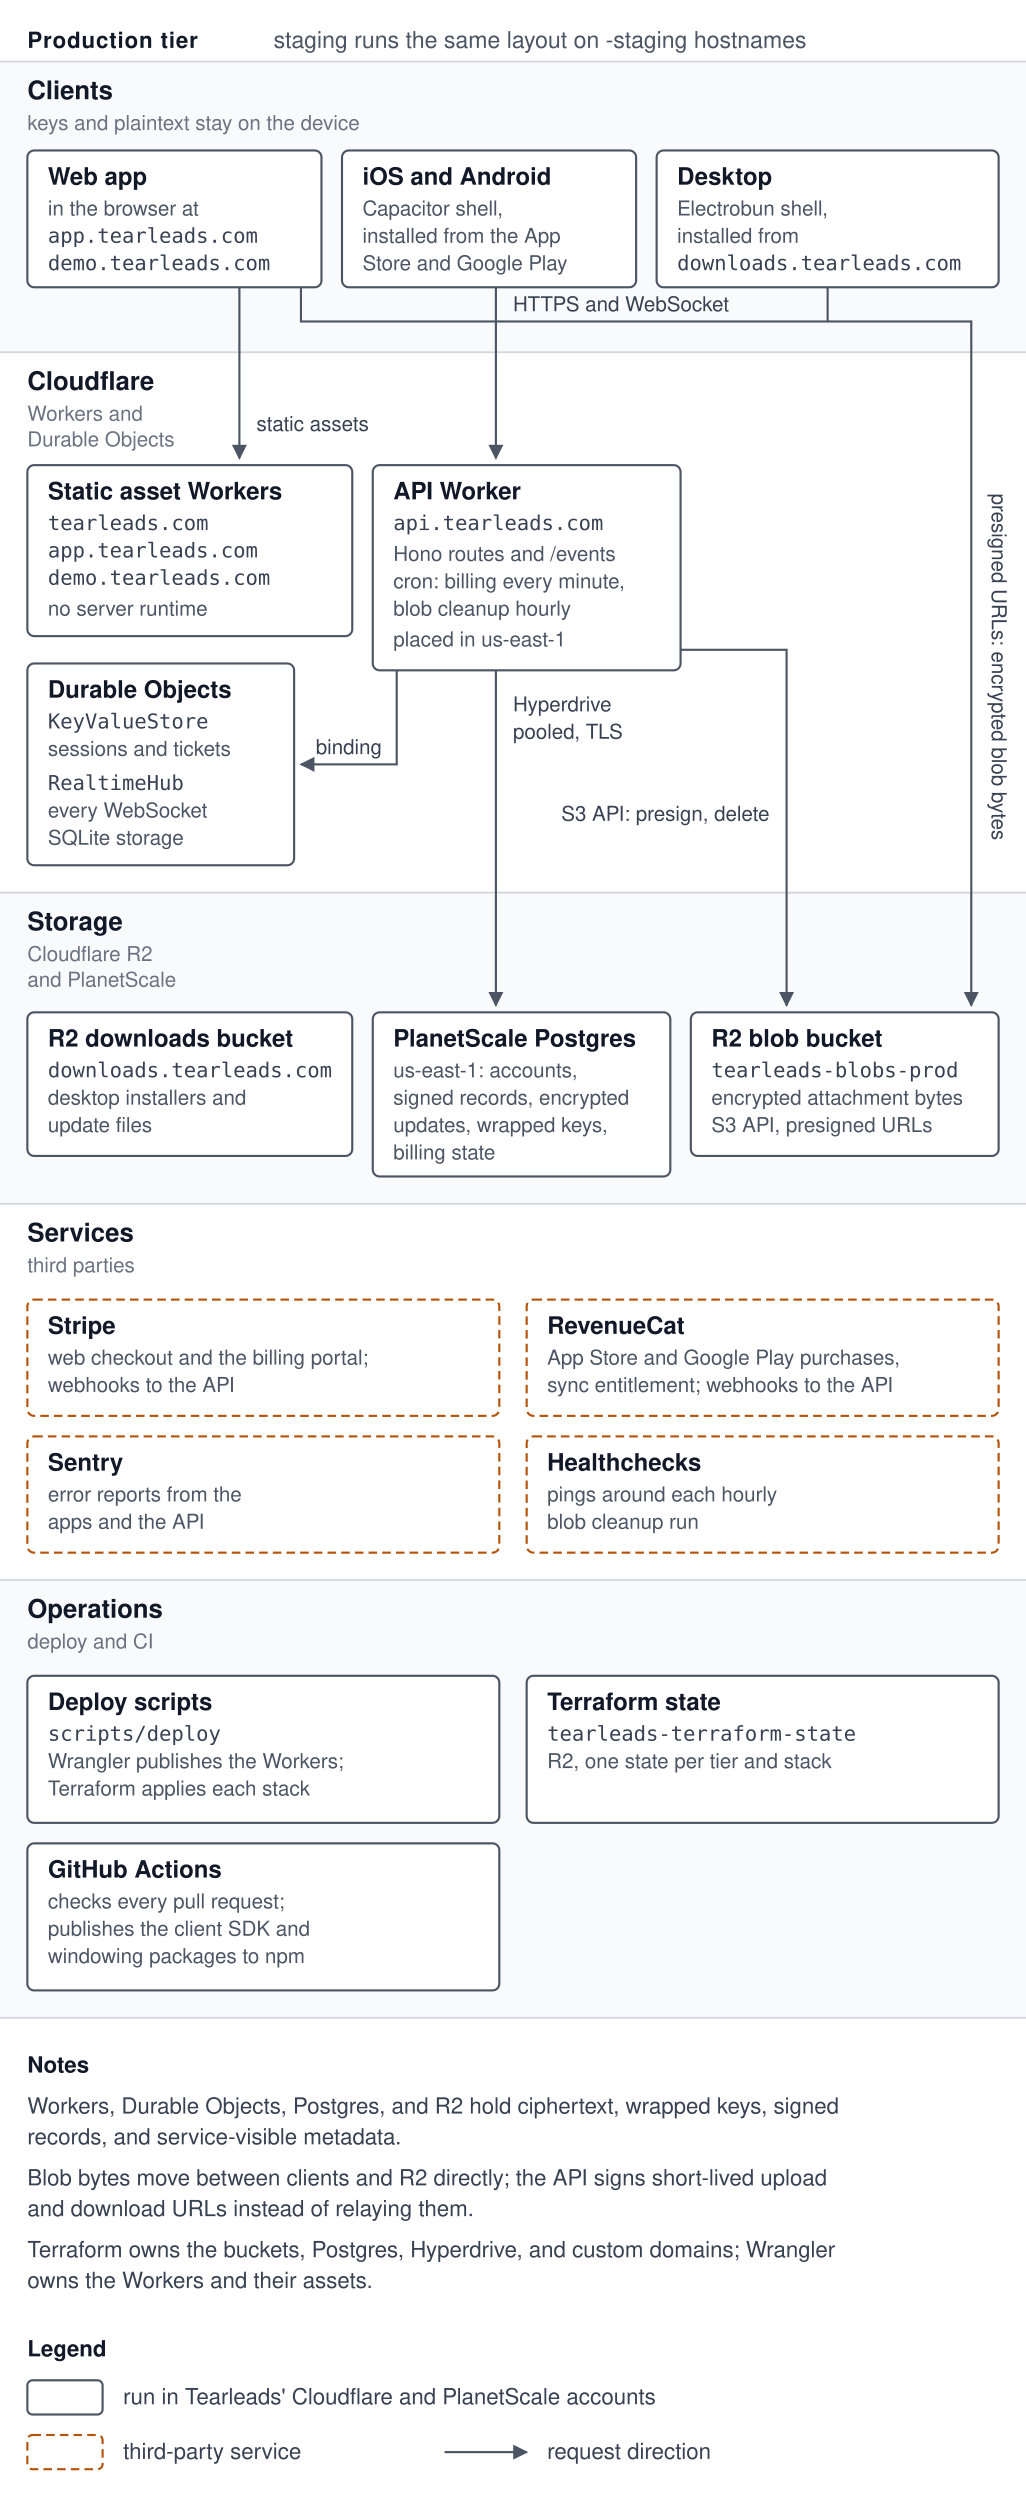
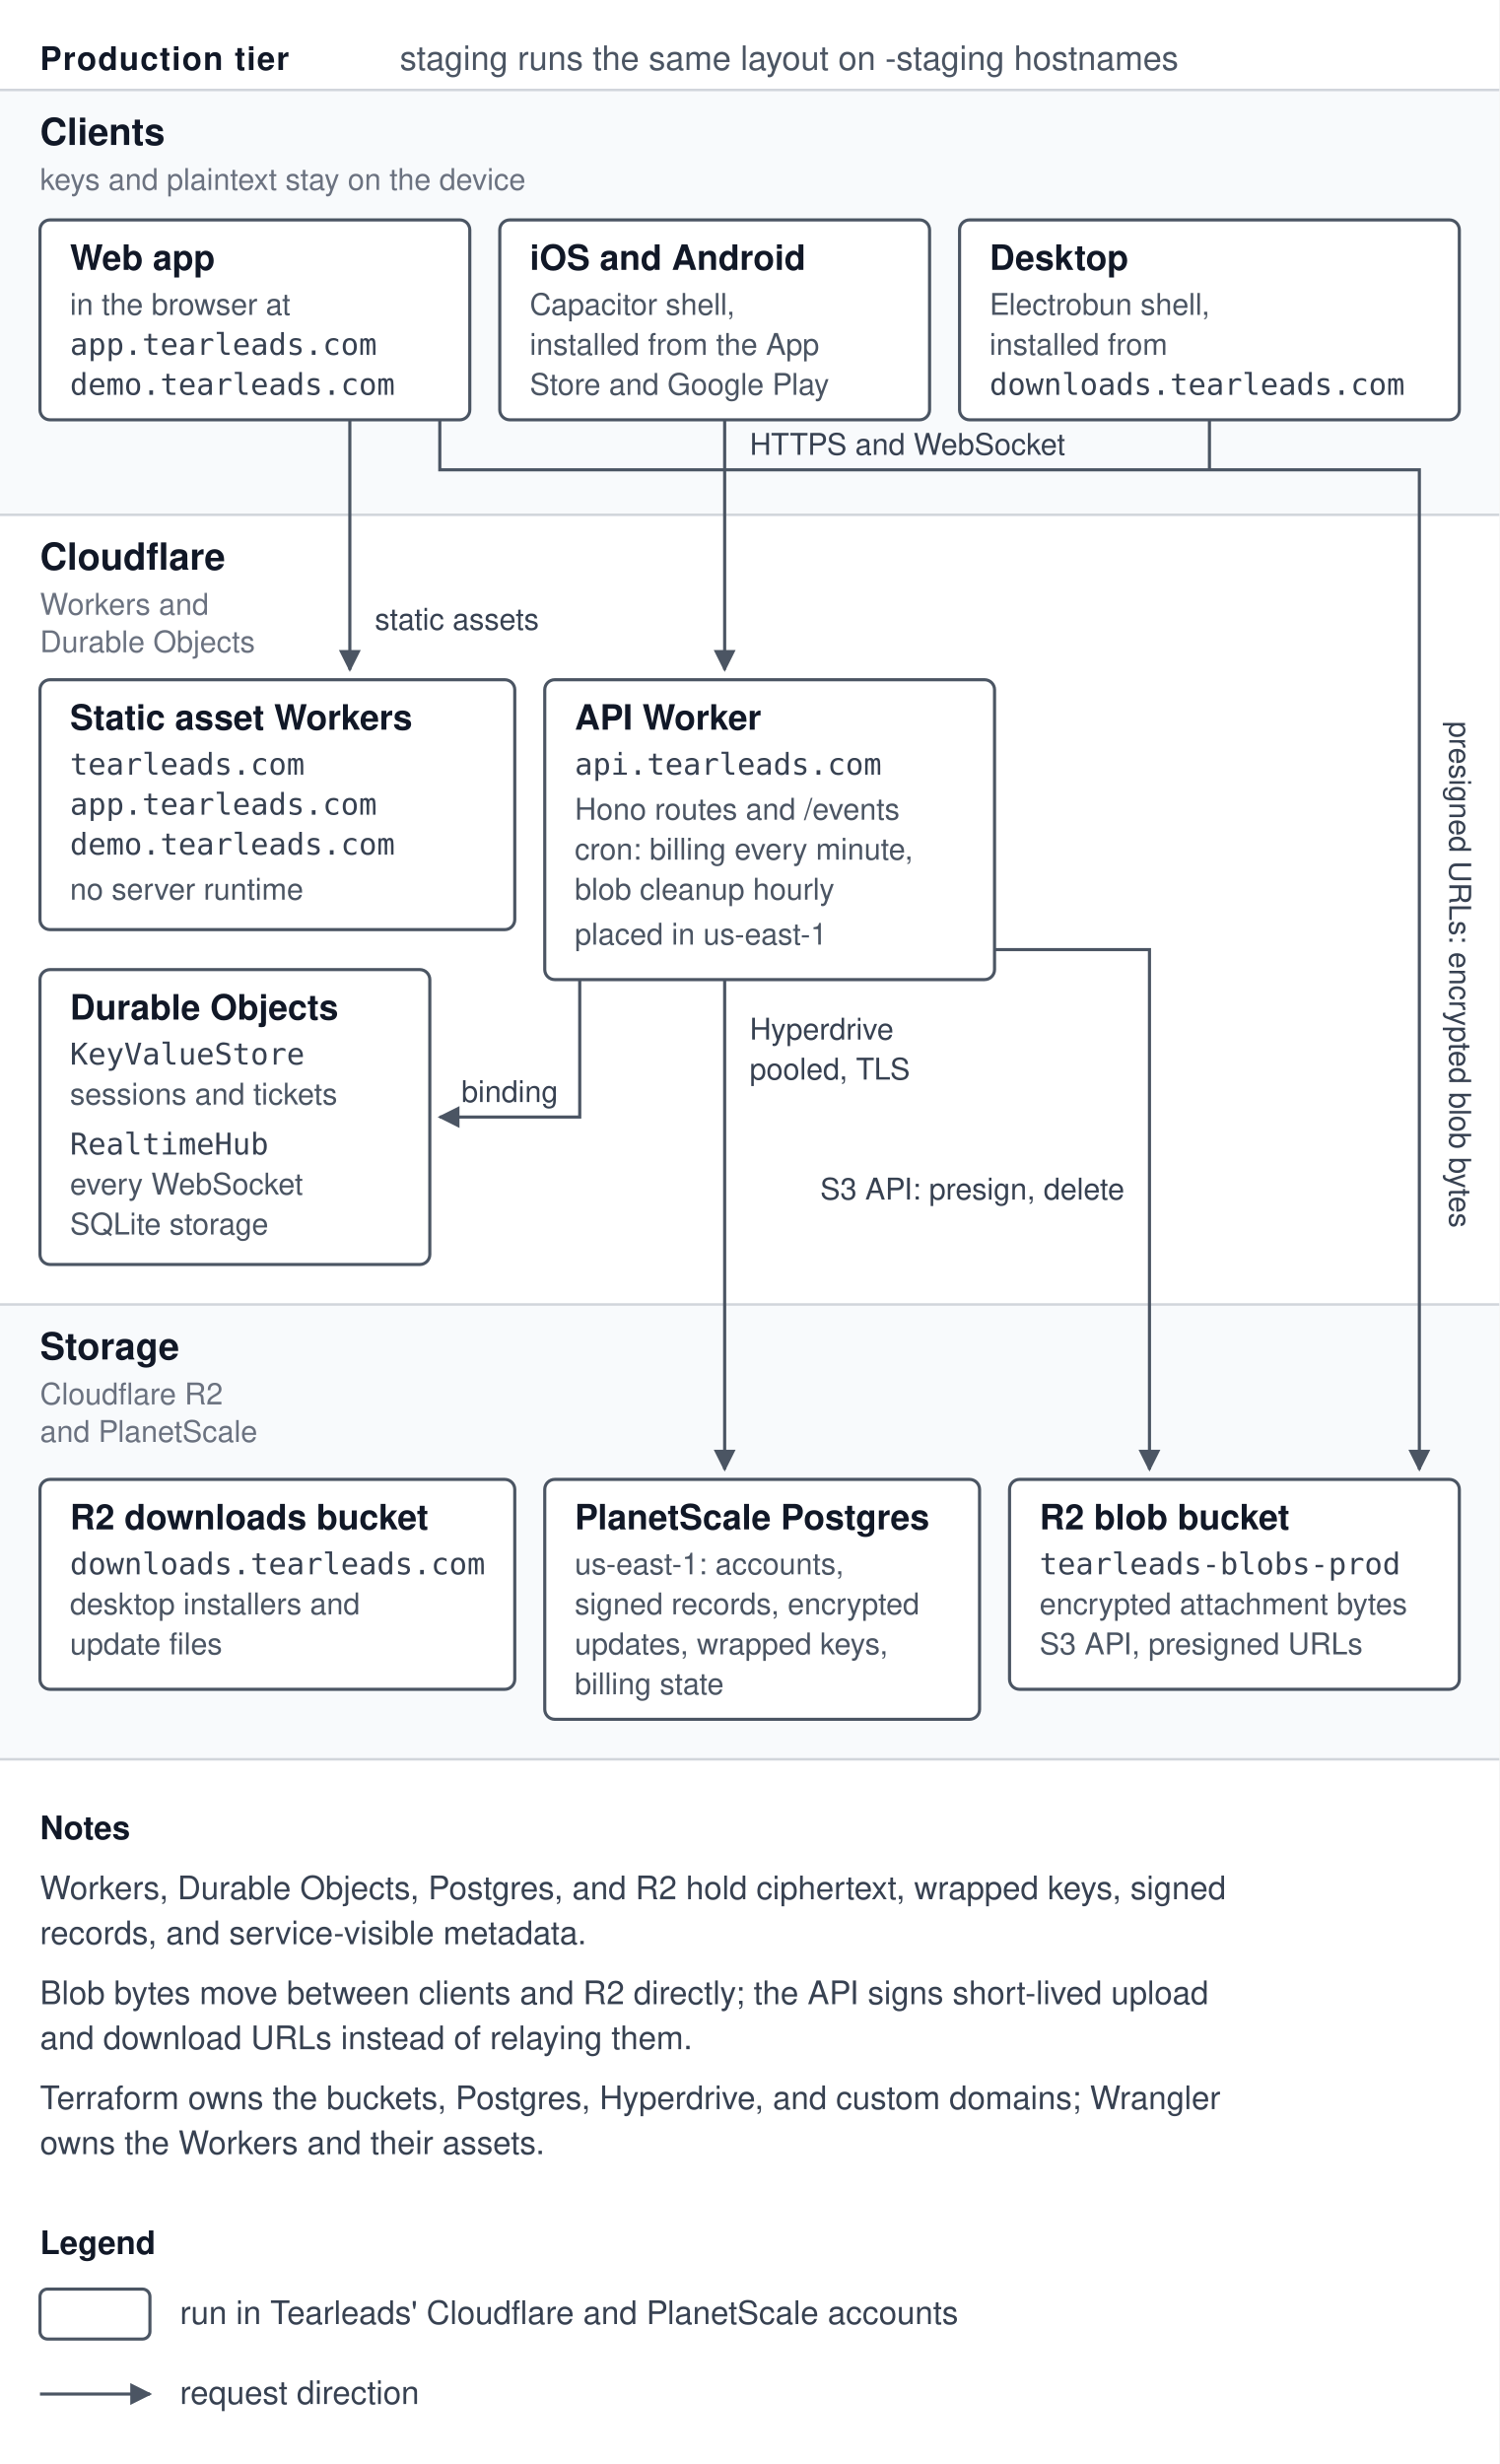
- <svg xmlns="http://www.w3.org/2000/svg" width="600" height="1462" viewBox="0 0 600 1462" font-family="ui-sans-serif, -apple-system, 'Segoe UI', Helvetica, Arial, sans-serif">
+ <svg xmlns="http://www.w3.org/2000/svg" width="600" height="986" viewBox="0 0 600 986" font-family="ui-sans-serif, -apple-system, 'Segoe UI', Helvetica, Arial, sans-serif">
  <defs>
    <marker id="infrastructure-arrow" viewBox="0 0 10 10" refX="9" refY="5" markerWidth="7" markerHeight="7" orient="auto-start-reverse">
      <path d="M0,0 L10,5 L0,10 z" class="arrowhead" />
    </marker>
    <style>
      .sub { font-size: 13.5px; fill: #4b5563; }
      .colhead { font-size: 13px; font-weight: 600; fill: #111827; letter-spacing: 0.04em; text-transform: uppercase; }
      .lane { font-size: 15px; font-weight: 600; fill: #111827; }
      .lanesub { font-size: 12px; fill: #6b7280; }
      .box { fill: #ffffff; stroke: #4b5563; stroke-width: 1.25; }
-       .kbox { fill: #ffffff; stroke: #b45309; stroke-width: 1.25; stroke-dasharray: 5 3; }
      .name { font-size: 14px; font-weight: 600; fill: #111827; }
      .meta { font-size: 12px; fill: #4b5563; }
      .mono { font-size: 12px; fill: #374151; font-family: ui-monospace, SFMono-Regular, Menlo, Consolas, monospace; }
      .edge { fill: none; stroke: #4b5563; stroke-width: 1.25; }
      .elabel { font-size: 12px; fill: #374151; }
      .foot { font-size: 13px; fill: #374151; }
      .foothead { font-size: 13px; font-weight: 600; fill: #111827; }
      .canvas { fill: #ffffff; }
      .band { fill: #f8fafc; }
      .rule { stroke: #d1d5db; stroke-width: 1; }
      .arrowhead { fill: #4b5563; }
    </style>
  </defs>
-   <rect x="0" y="0" width="600" height="1462" class="canvas" />
+   <rect x="0" y="0" width="600" height="986" class="canvas" />
  <rect x="0" y="36" width="600" height="170" class="band" />
  <rect x="0" y="206" width="600" height="316" class="canvas" />
  <rect x="0" y="522" width="600" height="182" class="band" />
-   <rect x="0" y="704" width="600" height="220" class="canvas" />
-   <rect x="0" y="924" width="600" height="256" class="band" />
  <g class="rule">
    <line x1="0" y1="36" x2="600" y2="36" />
    <line x1="0" y1="206" x2="600" y2="206" />
    <line x1="0" y1="522" x2="600" y2="522" />
    <line x1="0" y1="704" x2="600" y2="704" />
-     <line x1="0" y1="924" x2="600" y2="924" />
-     <line x1="0" y1="1180" x2="600" y2="1180" />
  </g>
  <text x="16" y="28" class="colhead">Production tier</text>
  <text x="160" y="28" class="sub">staging runs the same layout on -staging hostnames</text>
  <text x="16" y="58" class="lane">Clients</text>
  <text x="16" y="76" class="lanesub">keys and plaintext stay on the device</text>
  <text x="16" y="228" class="lane">Cloudflare</text>
  <text x="16" y="246" class="lanesub">Workers and</text>
  <text x="16" y="261" class="lanesub">Durable Objects</text>
  <text x="16" y="544" class="lane">Storage</text>
  <text x="16" y="562" class="lanesub">Cloudflare R2</text>
  <text x="16" y="577" class="lanesub">and PlanetScale</text>
-   <text x="16" y="726" class="lane">Services</text>
-   <text x="16" y="744" class="lanesub">third parties</text>
-   <text x="16" y="946" class="lane">Operations</text>
-   <text x="16" y="964" class="lanesub">deploy and CI</text>
  <rect x="16" y="88" width="172" height="80" rx="4" class="box" />
  <text x="28" y="108" class="name">Web app</text>
  <text x="28" y="126" class="meta">in the browser at</text>
  <text x="28" y="142" class="mono">app.tearleads.com</text>
  <text x="28" y="158" class="mono">demo.tearleads.com</text>
  <rect x="200" y="88" width="172" height="80" rx="4" class="box" />
  <text x="212" y="108" class="name">iOS and Android</text>
  <text x="212" y="126" class="meta">Capacitor shell,</text>
  <text x="212" y="142" class="meta">installed from the App</text>
  <text x="212" y="158" class="meta">Store and Google Play</text>
  <rect x="384" y="88" width="200" height="80" rx="4" class="box" />
  <text x="396" y="108" class="name">Desktop</text>
  <text x="396" y="126" class="meta">Electrobun shell,</text>
  <text x="396" y="142" class="meta">installed from</text>
  <text x="396" y="158" class="mono">downloads.tearleads.com</text>
  <path d="M140,168 V268" class="edge" marker-end="url(#infrastructure-arrow)" />
  <text x="150" y="252" class="elabel">static assets</text>
  <path d="M176,168 V188 H568 V588" class="edge" marker-end="url(#infrastructure-arrow)" />
  <path d="M290,168 V268" class="edge" marker-end="url(#infrastructure-arrow)" />
  <path d="M484,168 V188" class="edge" />
  <text x="300" y="182" class="elabel">HTTPS and WebSocket</text>
  <text x="580" y="390" class="elabel" text-anchor="middle" transform="rotate(90 580 390)">presigned URLs: encrypted blob bytes</text>
  <rect x="16" y="272" width="190" height="100" rx="4" class="box" />
  <text x="28" y="292" class="name">Static asset Workers</text>
  <text x="28" y="310" class="mono">tearleads.com</text>
  <text x="28" y="326" class="mono">app.tearleads.com</text>
  <text x="28" y="342" class="mono">demo.tearleads.com</text>
  <text x="28" y="360" class="meta">no server runtime</text>
  <rect x="218" y="272" width="180" height="120" rx="4" class="box" />
  <text x="230" y="292" class="name">API Worker</text>
  <text x="230" y="310" class="mono">api.tearleads.com</text>
  <text x="230" y="328" class="meta">Hono routes and /events</text>
  <text x="230" y="344" class="meta">cron: billing every minute,</text>
  <text x="230" y="360" class="meta">blob cleanup hourly</text>
  <text x="230" y="378" class="meta">placed in us-east-1</text>
  <rect x="16" y="388" width="156" height="118" rx="4" class="box" />
  <text x="28" y="408" class="name">Durable Objects</text>
  <text x="28" y="426" class="mono">KeyValueStore</text>
  <text x="28" y="442" class="meta">sessions and tickets</text>
  <text x="28" y="462" class="mono">RealtimeHub</text>
  <text x="28" y="478" class="meta">every WebSocket</text>
  <text x="28" y="494" class="meta">SQLite storage</text>
  <path d="M232,392 V447 H176" class="edge" marker-end="url(#infrastructure-arrow)" />
  <text x="204" y="441" class="elabel" text-anchor="middle">binding</text>
  <path d="M290,392 V588" class="edge" marker-end="url(#infrastructure-arrow)" />
  <text x="300" y="416" class="elabel">Hyperdrive</text>
  <text x="300" y="432" class="elabel">pooled, TLS</text>
  <path d="M398,380 H460 V588" class="edge" marker-end="url(#infrastructure-arrow)" />
  <text x="450" y="480" class="elabel" text-anchor="end">S3 API: presign, delete</text>
  <rect x="16" y="592" width="190" height="84" rx="4" class="box" />
  <text x="28" y="612" class="name">R2 downloads bucket</text>
  <text x="28" y="630" class="mono">downloads.tearleads.com</text>
  <text x="28" y="646" class="meta">desktop installers and</text>
  <text x="28" y="662" class="meta">update files</text>
  <rect x="218" y="592" width="174" height="96" rx="4" class="box" />
  <text x="230" y="612" class="name">PlanetScale Postgres</text>
  <text x="230" y="630" class="meta">us-east-1: accounts,</text>
  <text x="230" y="646" class="meta">signed records, encrypted</text>
  <text x="230" y="662" class="meta">updates, wrapped keys,</text>
  <text x="230" y="678" class="meta">billing state</text>
  <rect x="404" y="592" width="180" height="84" rx="4" class="box" />
  <text x="416" y="612" class="name">R2 blob bucket</text>
  <text x="416" y="630" class="mono">tearleads-blobs-prod</text>
  <text x="416" y="646" class="meta">encrypted attachment bytes</text>
  <text x="416" y="662" class="meta">S3 API, presigned URLs</text>
-   <rect x="16" y="760" width="276" height="68" rx="4" class="kbox" />
-   <text x="28" y="780" class="name">Stripe</text>
-   <text x="28" y="798" class="meta">web checkout and the billing portal;</text>
-   <text x="28" y="814" class="meta">webhooks to the API</text>
-   <rect x="308" y="760" width="276" height="68" rx="4" class="kbox" />
-   <text x="320" y="780" class="name">RevenueCat</text>
-   <text x="320" y="798" class="meta">App Store and Google Play purchases,</text>
-   <text x="320" y="814" class="meta">sync entitlement; webhooks to the API</text>
-   <rect x="16" y="840" width="276" height="68" rx="4" class="kbox" />
-   <text x="28" y="860" class="name">Sentry</text>
-   <text x="28" y="878" class="meta">error reports from the</text>
-   <text x="28" y="894" class="meta">apps and the API</text>
-   <rect x="308" y="840" width="276" height="68" rx="4" class="kbox" />
-   <text x="320" y="860" class="name">Healthchecks</text>
-   <text x="320" y="878" class="meta">pings around each hourly</text>
-   <text x="320" y="894" class="meta">blob cleanup run</text>
-   <rect x="16" y="980" width="276" height="86" rx="4" class="box" />
-   <text x="28" y="1000" class="name">Deploy scripts</text>
-   <text x="28" y="1018" class="mono">scripts/deploy</text>
-   <text x="28" y="1034" class="meta">Wrangler publishes the Workers;</text>
-   <text x="28" y="1050" class="meta">Terraform applies each stack</text>
-   <rect x="308" y="980" width="276" height="86" rx="4" class="box" />
-   <text x="320" y="1000" class="name">Terraform state</text>
-   <text x="320" y="1018" class="mono">tearleads-terraform-state</text>
-   <text x="320" y="1034" class="meta">R2, one state per tier and stack</text>
-   <rect x="16" y="1078" width="276" height="86" rx="4" class="box" />
-   <text x="28" y="1098" class="name">GitHub Actions</text>
-   <text x="28" y="1116" class="meta">checks every pull request;</text>
-   <text x="28" y="1132" class="meta">publishes the client SDK and</text>
-   <text x="28" y="1148" class="meta">windowing packages to npm</text>
-   <text x="16" y="1212" class="foothead">Notes</text>
+   <text x="16" y="736" class="foothead">Notes</text>
  <g class="foot">
-     <text x="16" y="1236">Workers, Durable Objects, Postgres, and R2 hold ciphertext, wrapped keys, signed</text>
-     <text x="16" y="1254">records, and service-visible metadata.</text>
-     <text x="16" y="1278">Blob bytes move between clients and R2 directly; the API signs short-lived upload</text>
-     <text x="16" y="1296">and download URLs instead of relaying them.</text>
-     <text x="16" y="1320">Terraform owns the buckets, Postgres, Hyperdrive, and custom domains; Wrangler</text>
-     <text x="16" y="1338">owns the Workers and their assets.</text>
+     <text x="16" y="760">Workers, Durable Objects, Postgres, and R2 hold ciphertext, wrapped keys, signed</text>
+     <text x="16" y="778">records, and service-visible metadata.</text>
+     <text x="16" y="802">Blob bytes move between clients and R2 directly; the API signs short-lived upload</text>
+     <text x="16" y="820">and download URLs instead of relaying them.</text>
+     <text x="16" y="844">Terraform owns the buckets, Postgres, Hyperdrive, and custom domains; Wrangler</text>
+     <text x="16" y="862">owns the Workers and their assets.</text>
  </g>
-   <text x="16" y="1378" class="foothead">Legend</text>
-   <rect x="16" y="1392" width="44" height="20" rx="3" class="box" />
-   <text x="72" y="1406" class="foot">run in Tearleads' Cloudflare and PlanetScale accounts</text>
-   <rect x="16" y="1424" width="44" height="20" rx="3" class="kbox" />
-   <text x="72" y="1438" class="foot">third-party service</text>
-   <path d="M260,1434 H308" class="edge" marker-end="url(#infrastructure-arrow)" />
-   <text x="320" y="1438" class="foot">request direction</text>
+   <text x="16" y="902" class="foothead">Legend</text>
+   <rect x="16" y="916" width="44" height="20" rx="3" class="box" />
+   <text x="72" y="930" class="foot">run in Tearleads' Cloudflare and PlanetScale accounts</text>
+   <path d="M16,958 H60" class="edge" marker-end="url(#infrastructure-arrow)" />
+   <text x="72" y="962" class="foot">request direction</text>
</svg>
